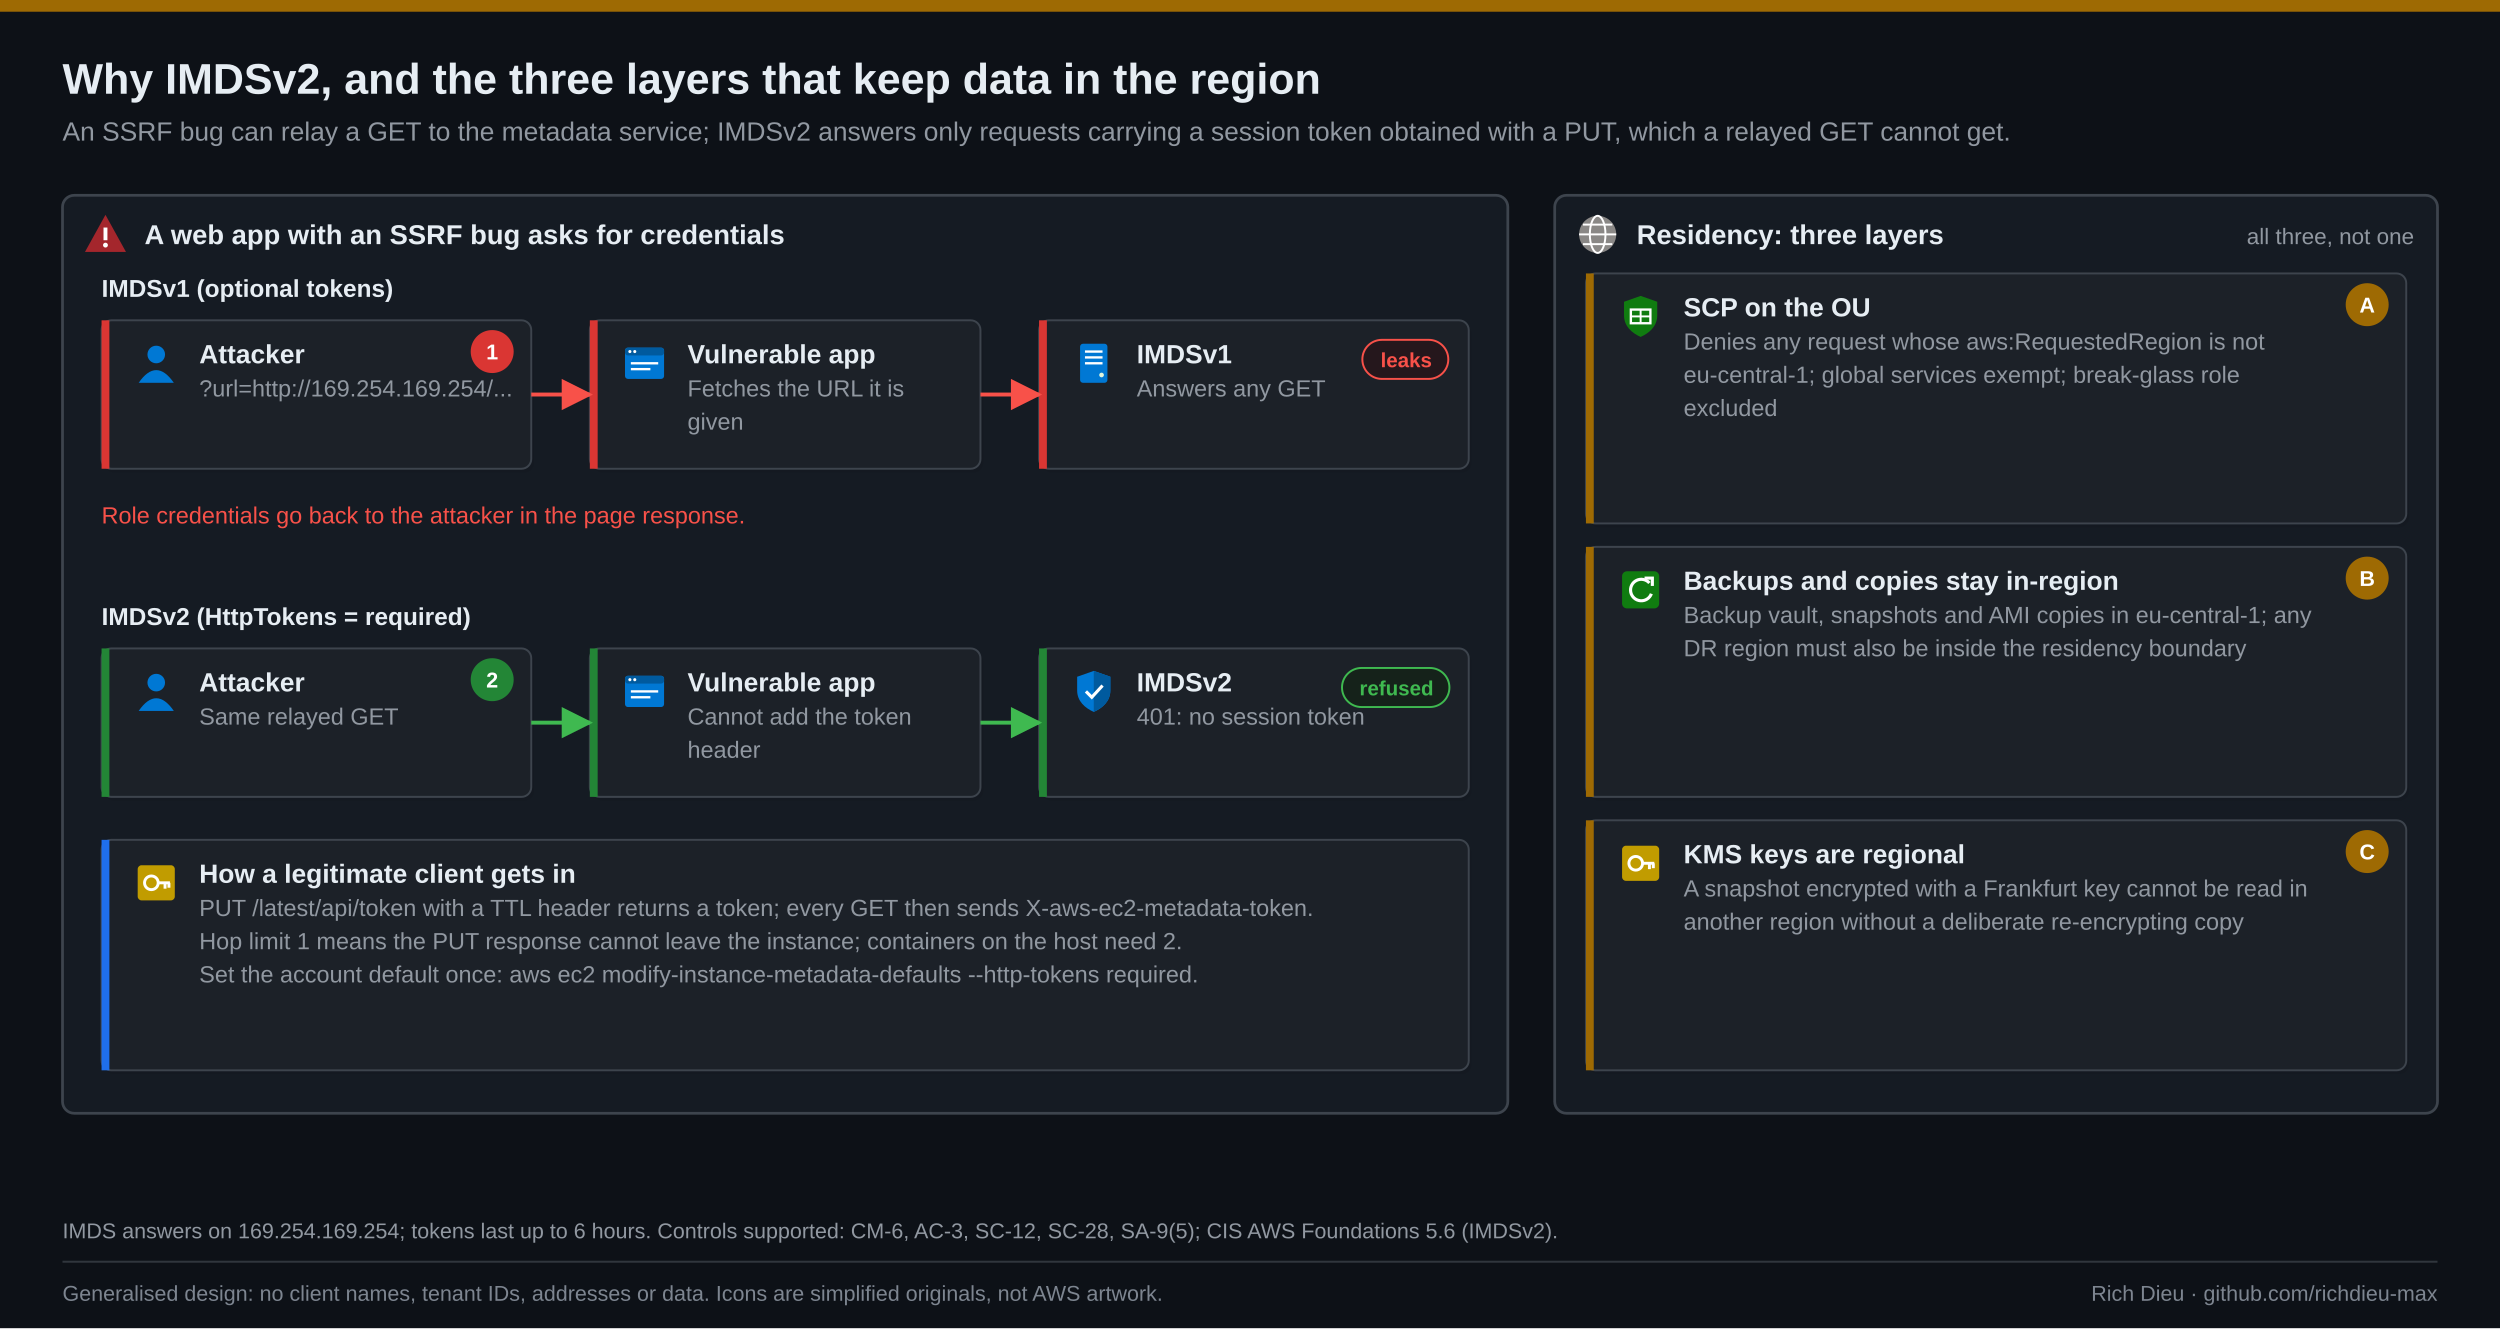
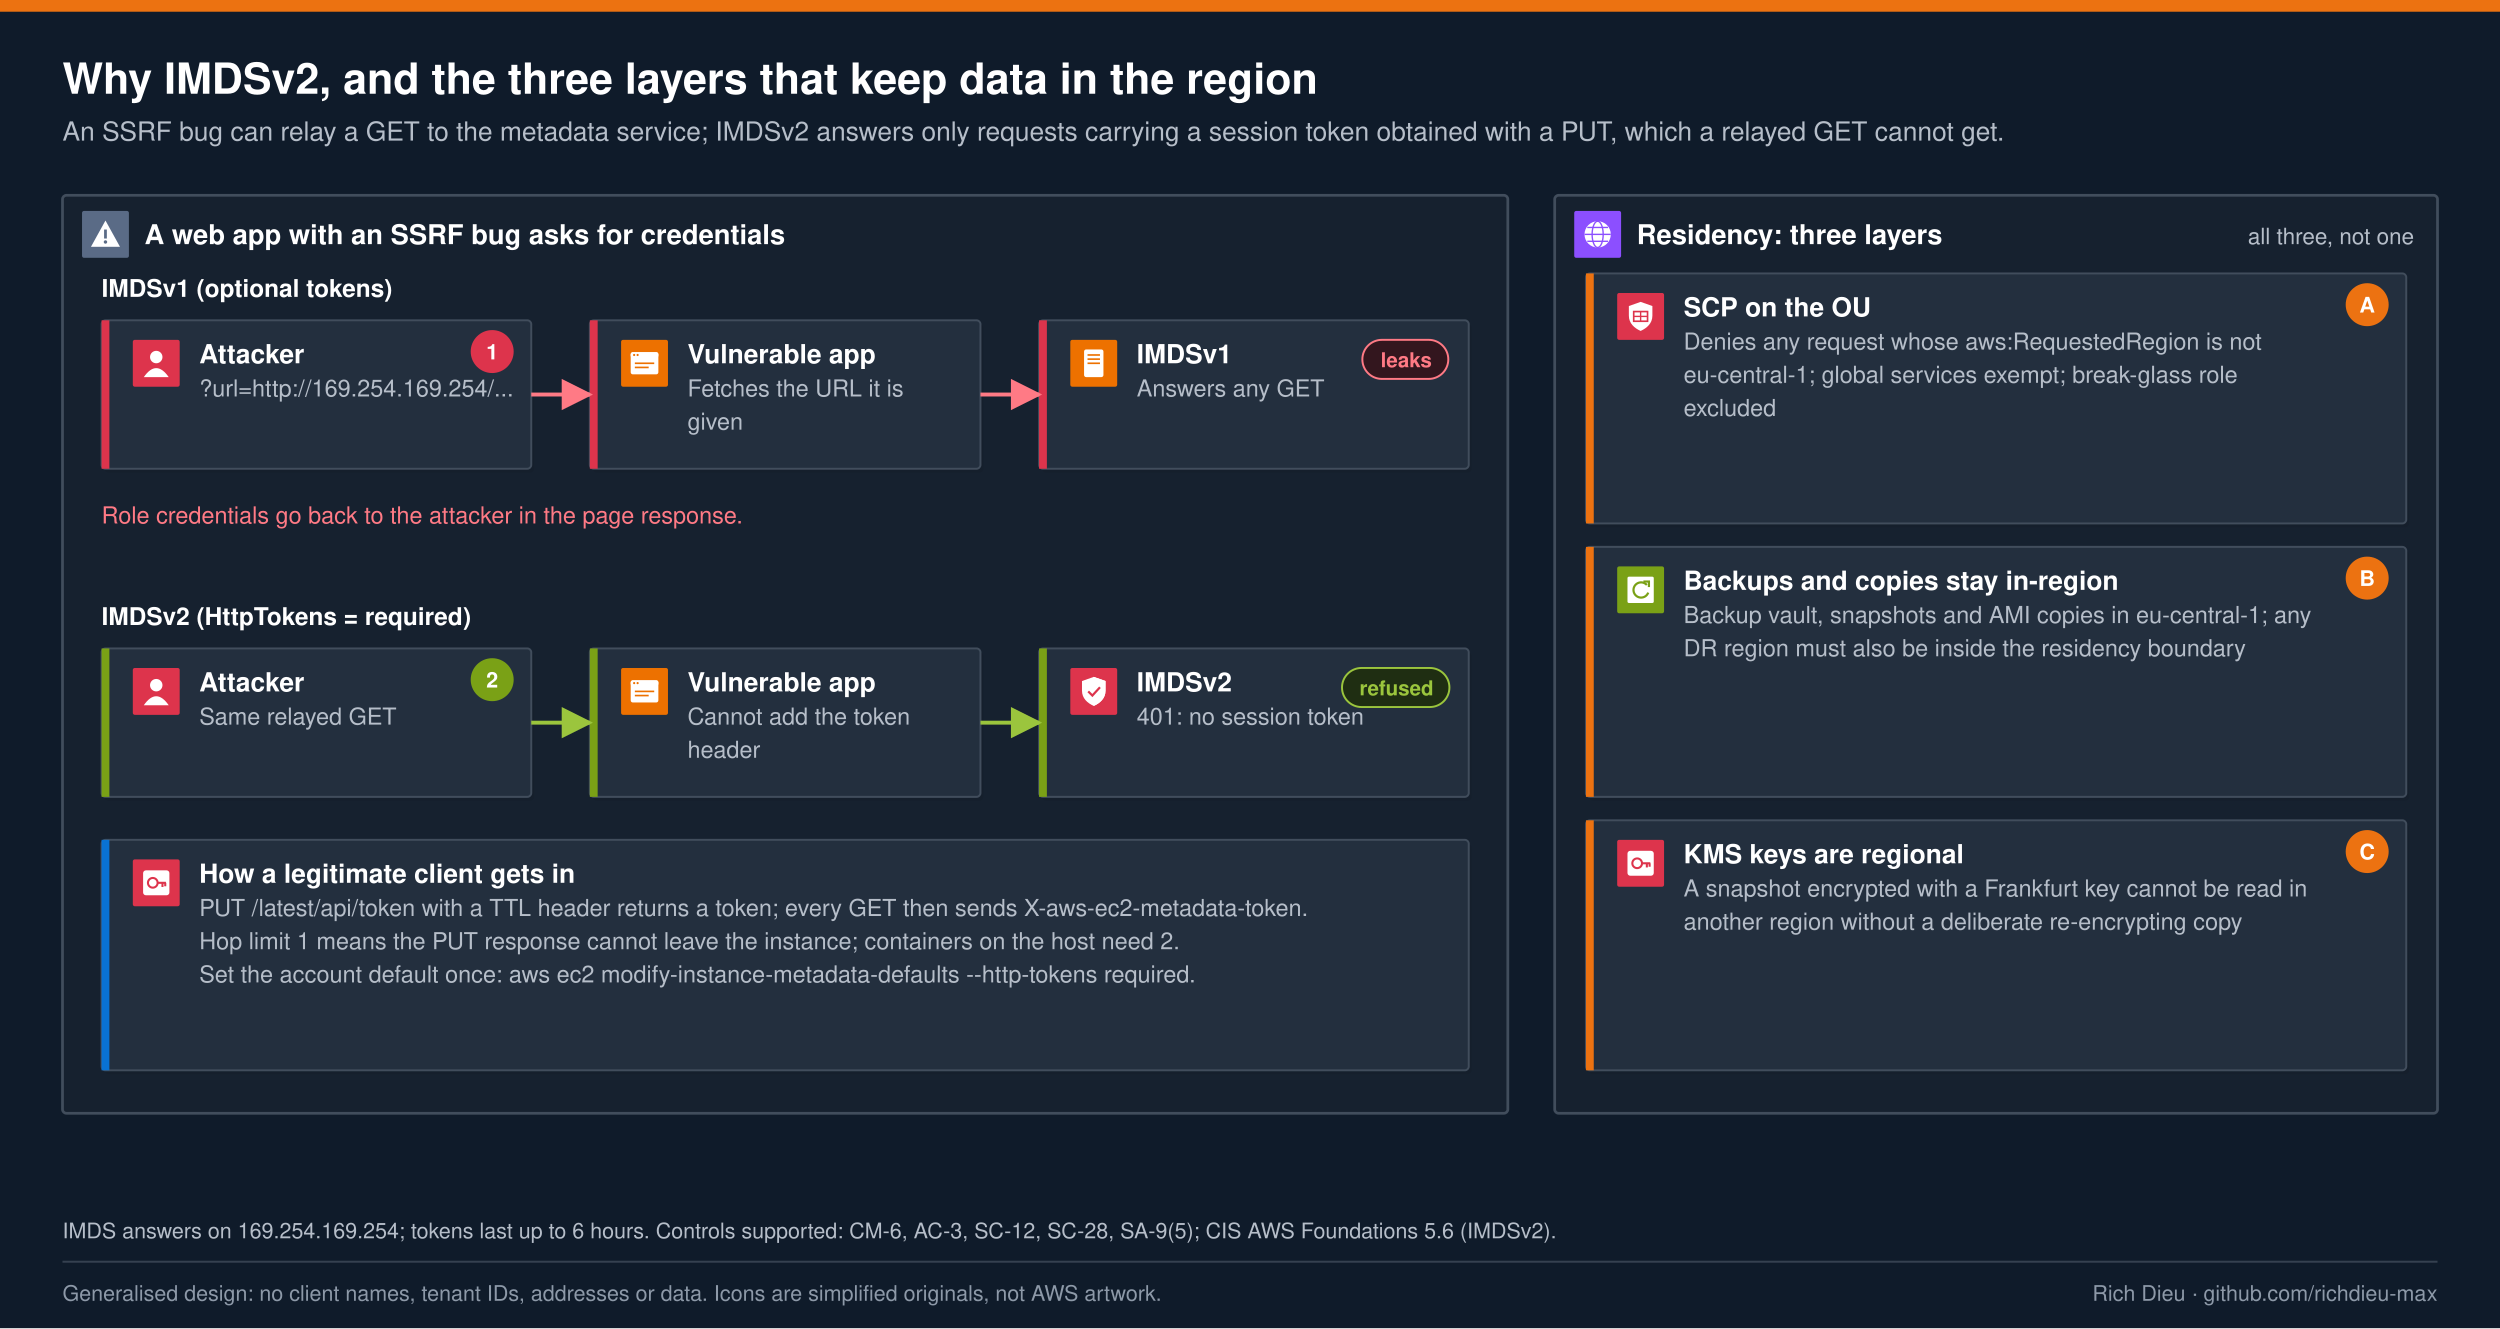
<svg xmlns="http://www.w3.org/2000/svg" viewBox="0 0 1280 680" width="1280" height="680" role="img" aria-label="Why IMDSv2, and the three layers that keep data in the region">
  <defs>
    <marker id="mA4262C" viewBox="0 0 10 10" refX="9" refY="5" markerWidth="8" markerHeight="8" orient="auto">
-       <path d="M0,0 L10,5 L0,10 z" fill="#F85149" />
+       <path d="M0,0 L10,5 L0,10 z" fill="#FF7A85" />
    </marker>
    <marker id="m107C10" viewBox="0 0 10 10" refX="9" refY="5" markerWidth="8" markerHeight="8" orient="auto">
-       <path d="M0,0 L10,5 L0,10 z" fill="#3FB950" />
+       <path d="M0,0 L10,5 L0,10 z" fill="#9BC53D" />
    </marker>
  </defs>
-   <rect width="1280" height="680" fill="#0D1117" />
-   <rect x="0" y="0" width="1280" height="6" fill="#9E6A03" />
-   <text x="32" y="48" font-family="'Segoe UI', 'Segoe UI Web', -apple-system, BlinkMacSystemFont, 'Helvetica Neue', Arial, sans-serif" font-size="22" font-weight="600" fill="#E6EDF3">Why IMDSv2, and the three layers that keep data in the region</text>
-   <text x="32" y="72" font-family="'Segoe UI', 'Segoe UI Web', -apple-system, BlinkMacSystemFont, 'Helvetica Neue', Arial, sans-serif" font-size="13.5" fill="#9198A1">An SSRF bug can relay a GET to the metadata service; IMDSv2 answers only requests carrying a session token obtained with a PUT, which a relayed GET cannot get.</text>
-   <rect x="32" y="100" width="740" height="470" rx="6" fill="#151B23" stroke="#3D444D" stroke-width="1.4" />
+   <rect width="1280" height="680" fill="#0F1B2A" />
+   <rect x="0" y="0" width="1280" height="6" fill="#EC7211" />
+   <text x="32" y="48" font-family="'Amazon Ember', 'Helvetica Neue', Helvetica, Arial, sans-serif" font-size="22" font-weight="600" fill="#FFFFFF">Why IMDSv2, and the three layers that keep data in the region</text>
+   <text x="32" y="72" font-family="'Amazon Ember', 'Helvetica Neue', Helvetica, Arial, sans-serif" font-size="13.5" fill="#B6BEC9">An SSRF bug can relay a GET to the metadata service; IMDSv2 answers only requests carrying a session token obtained with a PUT, which a relayed GET cannot get.</text>
+   <rect x="32" y="100" width="740" height="470" rx="2" fill="#16212F" stroke="#414D5C" stroke-width="1.4" />
  <g transform="translate(42,108) scale(0.5)">
-     <path d="M24 4 L45 42 H3 Z" fill="#A4262C" />
-     <rect x="22" y="17" width="4" height="13" fill="#fff" />
-     <circle cx="24" cy="35" r="2.5" fill="#fff" />
-   </g>
-   <text x="74" y="125" font-family="'Segoe UI', 'Segoe UI Web', -apple-system, BlinkMacSystemFont, 'Helvetica Neue', Arial, sans-serif" font-size="14" font-weight="600" fill="#E6EDF3" text-anchor="start">A web app with an SSRF bug asks for credentials</text>
-   <text x="52" y="152" font-family="'Segoe UI', 'Segoe UI Web', -apple-system, BlinkMacSystemFont, 'Helvetica Neue', Arial, sans-serif" font-size="12.5" font-weight="600" fill="#E6EDF3" text-anchor="start">IMDSv1 (optional tokens)</text>
-   <rect x="53.5" y="166" width="220" height="76" rx="5" fill="#000" opacity="0.06" />
-   <rect x="52" y="164" width="220" height="76" rx="5" fill="#1C2128" stroke="#3D444D" stroke-width="1" />
-   <rect x="52" y="164" width="4" height="76" rx="0" fill="#DA3633" />
+     <rect x="0" y="0" width="48" height="48" rx="2" fill="#5A6B86" />
+     <g transform="translate(7,7) scale(0.7083)">
+       <path d="M24 4 L45 42 H3 Z" fill="#FFFFFF" />
+       <rect x="22" y="17" width="4" height="13" fill="#5A6B86" />
+       <circle cx="24" cy="35" r="2.5" fill="#5A6B86" />
+     </g>
+   </g>
+   <text x="74" y="125" font-family="'Amazon Ember', 'Helvetica Neue', Helvetica, Arial, sans-serif" font-size="14" font-weight="600" fill="#FFFFFF" text-anchor="start">A web app with an SSRF bug asks for credentials</text>
+   <text x="52" y="152" font-family="'Amazon Ember', 'Helvetica Neue', Helvetica, Arial, sans-serif" font-size="12.5" font-weight="600" fill="#FFFFFF" text-anchor="start">IMDSv1 (optional tokens)</text>
+   <rect x="53.5" y="166" width="220" height="76" rx="2" fill="#000" opacity="0.06" />
+   <rect x="52" y="164" width="220" height="76" rx="2" fill="#232F3E" stroke="#414D5C" stroke-width="1" />
+   <rect x="52" y="164" width="4" height="76" rx="0" fill="#DD344C" />
  <g transform="translate(68,174) scale(0.5)">
-     <circle cx="24" cy="15" r="9" fill="#0078D4" />
-     <path d="M6 44 q18-26 36 0 Z" fill="#0078D4" />
-   </g>
-   <circle cx="252" cy="180" r="11" fill="#DA3633" />
-   <text x="252" y="184" font-family="'Segoe UI', 'Segoe UI Web', -apple-system, BlinkMacSystemFont, 'Helvetica Neue', Arial, sans-serif" font-size="11" font-weight="600" fill="#fff" text-anchor="middle">1</text>
-   <text x="102" y="186" font-family="'Segoe UI', 'Segoe UI Web', -apple-system, BlinkMacSystemFont, 'Helvetica Neue', Arial, sans-serif" font-size="13.5" font-weight="600" fill="#E6EDF3" text-anchor="start">Attacker</text>
-   <text x="102" y="203" font-family="'Segoe UI', 'Segoe UI Web', -apple-system, BlinkMacSystemFont, 'Helvetica Neue', Arial, sans-serif" font-size="12" font-weight="400" fill="#9198A1" text-anchor="start">?url=http://169.254.169.254/...</text>
-   <rect x="303.5" y="166" width="200" height="76" rx="5" fill="#000" opacity="0.06" />
-   <rect x="302" y="164" width="200" height="76" rx="5" fill="#1C2128" stroke="#3D444D" stroke-width="1" />
-   <rect x="302" y="164" width="4" height="76" rx="0" fill="#DA3633" />
+     <rect x="0" y="0" width="48" height="48" rx="2" fill="#DD344C" />
+     <g transform="translate(7,7) scale(0.7083)">
+       <circle cx="24" cy="15" r="9" fill="#FFFFFF" />
+       <path d="M6 44 q18-26 36 0 Z" fill="#FFFFFF" />
+     </g>
+   </g>
+   <circle cx="252" cy="180" r="11" fill="#DD344C" />
+   <text x="252" y="184" font-family="'Amazon Ember', 'Helvetica Neue', Helvetica, Arial, sans-serif" font-size="11" font-weight="600" fill="#fff" text-anchor="middle">1</text>
+   <text x="102" y="186" font-family="'Amazon Ember', 'Helvetica Neue', Helvetica, Arial, sans-serif" font-size="13.5" font-weight="600" fill="#FFFFFF" text-anchor="start">Attacker</text>
+   <text x="102" y="203" font-family="'Amazon Ember', 'Helvetica Neue', Helvetica, Arial, sans-serif" font-size="12" font-weight="400" fill="#B6BEC9" text-anchor="start">?url=http://169.254.169.254/...</text>
+   <rect x="303.5" y="166" width="200" height="76" rx="2" fill="#000" opacity="0.06" />
+   <rect x="302" y="164" width="200" height="76" rx="2" fill="#232F3E" stroke="#414D5C" stroke-width="1" />
+   <rect x="302" y="164" width="4" height="76" rx="0" fill="#DD344C" />
  <g transform="translate(318,174) scale(0.5)">
-     <rect x="4" y="8" width="40" height="32" rx="3" fill="#0078D4" />
-     <rect x="4" y="8" width="40" height="8" rx="3" fill="#005A9E" />
-     <circle cx="9" cy="12" r="1.6" fill="#fff" />
-     <circle cx="14" cy="12" r="1.6" fill="#fff" />
-     <path d="M10 24 h28 M10 30 h20" stroke="#fff" stroke-width="2.4" />
-   </g>
-   <text x="352" y="186" font-family="'Segoe UI', 'Segoe UI Web', -apple-system, BlinkMacSystemFont, 'Helvetica Neue', Arial, sans-serif" font-size="13.5" font-weight="600" fill="#E6EDF3" text-anchor="start">Vulnerable app</text>
-   <text x="352" y="203" font-family="'Segoe UI', 'Segoe UI Web', -apple-system, BlinkMacSystemFont, 'Helvetica Neue', Arial, sans-serif" font-size="12" font-weight="400" fill="#9198A1" text-anchor="start">Fetches the URL it is</text>
-   <text x="352" y="220" font-family="'Segoe UI', 'Segoe UI Web', -apple-system, BlinkMacSystemFont, 'Helvetica Neue', Arial, sans-serif" font-size="12" font-weight="400" fill="#9198A1" text-anchor="start">given</text>
-   <rect x="533.5" y="166" width="220" height="76" rx="5" fill="#000" opacity="0.06" />
-   <rect x="532" y="164" width="220" height="76" rx="5" fill="#1C2128" stroke="#3D444D" stroke-width="1" />
-   <rect x="532" y="164" width="4" height="76" rx="0" fill="#DA3633" />
+     <rect x="0" y="0" width="48" height="48" rx="2" fill="#ED7100" />
+     <g transform="translate(7,7) scale(0.7083)">
+       <rect x="4" y="8" width="40" height="32" rx="3" fill="#FFFFFF" />
+       <rect x="4" y="8" width="40" height="8" rx="3" fill="#FFFFFF" />
+       <circle cx="9" cy="12" r="1.6" fill="#ED7100" />
+       <circle cx="14" cy="12" r="1.6" fill="#ED7100" />
+       <path d="M10 24 h28 M10 30 h20" stroke="#ED7100" stroke-width="2.4" />
+     </g>
+   </g>
+   <text x="352" y="186" font-family="'Amazon Ember', 'Helvetica Neue', Helvetica, Arial, sans-serif" font-size="13.5" font-weight="600" fill="#FFFFFF" text-anchor="start">Vulnerable app</text>
+   <text x="352" y="203" font-family="'Amazon Ember', 'Helvetica Neue', Helvetica, Arial, sans-serif" font-size="12" font-weight="400" fill="#B6BEC9" text-anchor="start">Fetches the URL it is</text>
+   <text x="352" y="220" font-family="'Amazon Ember', 'Helvetica Neue', Helvetica, Arial, sans-serif" font-size="12" font-weight="400" fill="#B6BEC9" text-anchor="start">given</text>
+   <rect x="533.5" y="166" width="220" height="76" rx="2" fill="#000" opacity="0.06" />
+   <rect x="532" y="164" width="220" height="76" rx="2" fill="#232F3E" stroke="#414D5C" stroke-width="1" />
+   <rect x="532" y="164" width="4" height="76" rx="0" fill="#DD344C" />
  <g transform="translate(548,174) scale(0.5)">
-     <rect x="10" y="4" width="28" height="40" rx="3" fill="#0078D4" />
-     <path d="M15 12 h18 M15 18 h18 M15 24 h18" stroke="#fff" stroke-width="2.4" />
-     <circle cx="32" cy="36" r="2.4" fill="#DFF6DD" />
-   </g>
-   <rect x="697.525" y="174" width="44" height="20" rx="10" fill="#25171C" stroke="#F85149" stroke-width="1" />
-   <text x="720" y="188" font-family="'Segoe UI', 'Segoe UI Web', -apple-system, BlinkMacSystemFont, 'Helvetica Neue', Arial, sans-serif" font-size="10.5" font-weight="600" fill="#F85149" text-anchor="middle">leaks</text>
-   <text x="582" y="186" font-family="'Segoe UI', 'Segoe UI Web', -apple-system, BlinkMacSystemFont, 'Helvetica Neue', Arial, sans-serif" font-size="13.5" font-weight="600" fill="#E6EDF3" text-anchor="start">IMDSv1</text>
-   <text x="582" y="203" font-family="'Segoe UI', 'Segoe UI Web', -apple-system, BlinkMacSystemFont, 'Helvetica Neue', Arial, sans-serif" font-size="12" font-weight="400" fill="#9198A1" text-anchor="start">Answers any GET</text>
-   <polyline points="272,202 302,202" fill="none" stroke="#F85149" stroke-width="2" marker-end="url(#mA4262C)" />
-   <polyline points="502,202 532,202" fill="none" stroke="#F85149" stroke-width="2" marker-end="url(#mA4262C)" />
-   <text x="52" y="268" font-family="'Segoe UI', 'Segoe UI Web', -apple-system, BlinkMacSystemFont, 'Helvetica Neue', Arial, sans-serif" font-size="12" font-weight="400" fill="#F85149" text-anchor="start">Role credentials go back to the attacker in the page response.</text>
-   <text x="52" y="320" font-family="'Segoe UI', 'Segoe UI Web', -apple-system, BlinkMacSystemFont, 'Helvetica Neue', Arial, sans-serif" font-size="12.5" font-weight="600" fill="#E6EDF3" text-anchor="start">IMDSv2 (HttpTokens = required)</text>
-   <rect x="53.5" y="334" width="220" height="76" rx="5" fill="#000" opacity="0.06" />
-   <rect x="52" y="332" width="220" height="76" rx="5" fill="#1C2128" stroke="#3D444D" stroke-width="1" />
-   <rect x="52" y="332" width="4" height="76" rx="0" fill="#238636" />
+     <rect x="0" y="0" width="48" height="48" rx="2" fill="#ED7100" />
+     <g transform="translate(7,7) scale(0.7083)">
+       <rect x="10" y="4" width="28" height="40" rx="3" fill="#FFFFFF" />
+       <path d="M15 12 h18 M15 18 h18 M15 24 h18" stroke="#ED7100" stroke-width="2.4" />
+       <circle cx="32" cy="36" r="2.4" fill="#FFFFFF" />
+     </g>
+   </g>
+   <rect x="697.525" y="174" width="44" height="20" rx="10" fill="#33161E" stroke="#FF7A85" stroke-width="1" />
+   <text x="720" y="188" font-family="'Amazon Ember', 'Helvetica Neue', Helvetica, Arial, sans-serif" font-size="10.5" font-weight="600" fill="#FF7A85" text-anchor="middle">leaks</text>
+   <text x="582" y="186" font-family="'Amazon Ember', 'Helvetica Neue', Helvetica, Arial, sans-serif" font-size="13.5" font-weight="600" fill="#FFFFFF" text-anchor="start">IMDSv1</text>
+   <text x="582" y="203" font-family="'Amazon Ember', 'Helvetica Neue', Helvetica, Arial, sans-serif" font-size="12" font-weight="400" fill="#B6BEC9" text-anchor="start">Answers any GET</text>
+   <polyline points="272,202 302,202" fill="none" stroke="#FF7A85" stroke-width="2" marker-end="url(#mA4262C)" />
+   <polyline points="502,202 532,202" fill="none" stroke="#FF7A85" stroke-width="2" marker-end="url(#mA4262C)" />
+   <text x="52" y="268" font-family="'Amazon Ember', 'Helvetica Neue', Helvetica, Arial, sans-serif" font-size="12" font-weight="400" fill="#FF7A85" text-anchor="start">Role credentials go back to the attacker in the page response.</text>
+   <text x="52" y="320" font-family="'Amazon Ember', 'Helvetica Neue', Helvetica, Arial, sans-serif" font-size="12.5" font-weight="600" fill="#FFFFFF" text-anchor="start">IMDSv2 (HttpTokens = required)</text>
+   <rect x="53.5" y="334" width="220" height="76" rx="2" fill="#000" opacity="0.06" />
+   <rect x="52" y="332" width="220" height="76" rx="2" fill="#232F3E" stroke="#414D5C" stroke-width="1" />
+   <rect x="52" y="332" width="4" height="76" rx="0" fill="#7AA116" />
  <g transform="translate(68,342) scale(0.5)">
-     <circle cx="24" cy="15" r="9" fill="#0078D4" />
-     <path d="M6 44 q18-26 36 0 Z" fill="#0078D4" />
-   </g>
-   <circle cx="252" cy="348" r="11" fill="#238636" />
-   <text x="252" y="352" font-family="'Segoe UI', 'Segoe UI Web', -apple-system, BlinkMacSystemFont, 'Helvetica Neue', Arial, sans-serif" font-size="11" font-weight="600" fill="#fff" text-anchor="middle">2</text>
-   <text x="102" y="354" font-family="'Segoe UI', 'Segoe UI Web', -apple-system, BlinkMacSystemFont, 'Helvetica Neue', Arial, sans-serif" font-size="13.5" font-weight="600" fill="#E6EDF3" text-anchor="start">Attacker</text>
-   <text x="102" y="371" font-family="'Segoe UI', 'Segoe UI Web', -apple-system, BlinkMacSystemFont, 'Helvetica Neue', Arial, sans-serif" font-size="12" font-weight="400" fill="#9198A1" text-anchor="start">Same relayed GET</text>
-   <rect x="303.5" y="334" width="200" height="76" rx="5" fill="#000" opacity="0.06" />
-   <rect x="302" y="332" width="200" height="76" rx="5" fill="#1C2128" stroke="#3D444D" stroke-width="1" />
-   <rect x="302" y="332" width="4" height="76" rx="0" fill="#238636" />
+     <rect x="0" y="0" width="48" height="48" rx="2" fill="#DD344C" />
+     <g transform="translate(7,7) scale(0.7083)">
+       <circle cx="24" cy="15" r="9" fill="#FFFFFF" />
+       <path d="M6 44 q18-26 36 0 Z" fill="#FFFFFF" />
+     </g>
+   </g>
+   <circle cx="252" cy="348" r="11" fill="#7AA116" />
+   <text x="252" y="352" font-family="'Amazon Ember', 'Helvetica Neue', Helvetica, Arial, sans-serif" font-size="11" font-weight="600" fill="#fff" text-anchor="middle">2</text>
+   <text x="102" y="354" font-family="'Amazon Ember', 'Helvetica Neue', Helvetica, Arial, sans-serif" font-size="13.5" font-weight="600" fill="#FFFFFF" text-anchor="start">Attacker</text>
+   <text x="102" y="371" font-family="'Amazon Ember', 'Helvetica Neue', Helvetica, Arial, sans-serif" font-size="12" font-weight="400" fill="#B6BEC9" text-anchor="start">Same relayed GET</text>
+   <rect x="303.5" y="334" width="200" height="76" rx="2" fill="#000" opacity="0.06" />
+   <rect x="302" y="332" width="200" height="76" rx="2" fill="#232F3E" stroke="#414D5C" stroke-width="1" />
+   <rect x="302" y="332" width="4" height="76" rx="0" fill="#7AA116" />
  <g transform="translate(318,342) scale(0.5)">
-     <rect x="4" y="8" width="40" height="32" rx="3" fill="#0078D4" />
-     <rect x="4" y="8" width="40" height="8" rx="3" fill="#005A9E" />
-     <circle cx="9" cy="12" r="1.6" fill="#fff" />
-     <circle cx="14" cy="12" r="1.6" fill="#fff" />
-     <path d="M10 24 h28 M10 30 h20" stroke="#fff" stroke-width="2.4" />
-   </g>
-   <text x="352" y="354" font-family="'Segoe UI', 'Segoe UI Web', -apple-system, BlinkMacSystemFont, 'Helvetica Neue', Arial, sans-serif" font-size="13.5" font-weight="600" fill="#E6EDF3" text-anchor="start">Vulnerable app</text>
-   <text x="352" y="371" font-family="'Segoe UI', 'Segoe UI Web', -apple-system, BlinkMacSystemFont, 'Helvetica Neue', Arial, sans-serif" font-size="12" font-weight="400" fill="#9198A1" text-anchor="start">Cannot add the token</text>
-   <text x="352" y="388" font-family="'Segoe UI', 'Segoe UI Web', -apple-system, BlinkMacSystemFont, 'Helvetica Neue', Arial, sans-serif" font-size="12" font-weight="400" fill="#9198A1" text-anchor="start">header</text>
-   <rect x="533.5" y="334" width="220" height="76" rx="5" fill="#000" opacity="0.06" />
-   <rect x="532" y="332" width="220" height="76" rx="5" fill="#1C2128" stroke="#3D444D" stroke-width="1" />
-   <rect x="532" y="332" width="4" height="76" rx="0" fill="#238636" />
+     <rect x="0" y="0" width="48" height="48" rx="2" fill="#ED7100" />
+     <g transform="translate(7,7) scale(0.7083)">
+       <rect x="4" y="8" width="40" height="32" rx="3" fill="#FFFFFF" />
+       <rect x="4" y="8" width="40" height="8" rx="3" fill="#FFFFFF" />
+       <circle cx="9" cy="12" r="1.6" fill="#ED7100" />
+       <circle cx="14" cy="12" r="1.6" fill="#ED7100" />
+       <path d="M10 24 h28 M10 30 h20" stroke="#ED7100" stroke-width="2.4" />
+     </g>
+   </g>
+   <text x="352" y="354" font-family="'Amazon Ember', 'Helvetica Neue', Helvetica, Arial, sans-serif" font-size="13.5" font-weight="600" fill="#FFFFFF" text-anchor="start">Vulnerable app</text>
+   <text x="352" y="371" font-family="'Amazon Ember', 'Helvetica Neue', Helvetica, Arial, sans-serif" font-size="12" font-weight="400" fill="#B6BEC9" text-anchor="start">Cannot add the token</text>
+   <text x="352" y="388" font-family="'Amazon Ember', 'Helvetica Neue', Helvetica, Arial, sans-serif" font-size="12" font-weight="400" fill="#B6BEC9" text-anchor="start">header</text>
+   <rect x="533.5" y="334" width="220" height="76" rx="2" fill="#000" opacity="0.06" />
+   <rect x="532" y="332" width="220" height="76" rx="2" fill="#232F3E" stroke="#414D5C" stroke-width="1" />
+   <rect x="532" y="332" width="4" height="76" rx="0" fill="#7AA116" />
  <g transform="translate(548,342) scale(0.5)">
-     <path d="M24 3 L41 9 V23 C41 34 33 41 24 45 C15 41 7 34 7 23 V9 Z" fill="#0078D4" />
-     <path d="M24 3 V45 C33 41 41 34 41 23 V9 Z" fill="#005A9E" />
-     <path d="M16 24 l6 6 11-12" stroke="#fff" stroke-width="3.2" fill="none" />
-   </g>
-   <rect x="687.107" y="342" width="55" height="20" rx="10" fill="#15221A" stroke="#3FB950" stroke-width="1" />
-   <text x="715" y="356" font-family="'Segoe UI', 'Segoe UI Web', -apple-system, BlinkMacSystemFont, 'Helvetica Neue', Arial, sans-serif" font-size="10.5" font-weight="600" fill="#3FB950" text-anchor="middle">refused</text>
-   <text x="582" y="354" font-family="'Segoe UI', 'Segoe UI Web', -apple-system, BlinkMacSystemFont, 'Helvetica Neue', Arial, sans-serif" font-size="13.5" font-weight="600" fill="#E6EDF3" text-anchor="start">IMDSv2</text>
-   <text x="582" y="371" font-family="'Segoe UI', 'Segoe UI Web', -apple-system, BlinkMacSystemFont, 'Helvetica Neue', Arial, sans-serif" font-size="12" font-weight="400" fill="#9198A1" text-anchor="start">401: no session token</text>
-   <polyline points="272,370 302,370" fill="none" stroke="#3FB950" stroke-width="2" marker-end="url(#m107C10)" />
-   <polyline points="502,370 532,370" fill="none" stroke="#3FB950" stroke-width="2" marker-end="url(#m107C10)" />
-   <rect x="53.5" y="432" width="700" height="118" rx="5" fill="#000" opacity="0.06" />
-   <rect x="52" y="430" width="700" height="118" rx="5" fill="#1C2128" stroke="#3D444D" stroke-width="1" />
-   <rect x="52" y="430" width="4" height="118" rx="0" fill="#1F6FEB" />
+     <rect x="0" y="0" width="48" height="48" rx="2" fill="#DD344C" />
+     <g transform="translate(7,7) scale(0.7083)">
+       <path d="M24 3 L41 9 V23 C41 34 33 41 24 45 C15 41 7 34 7 23 V9 Z" fill="#FFFFFF" />
+       <path d="M24 3 V45 C33 41 41 34 41 23 V9 Z" fill="#FFFFFF" />
+       <path d="M16 24 l6 6 11-12" stroke="#DD344C" stroke-width="3.2" fill="none" />
+     </g>
+   </g>
+   <rect x="687.107" y="342" width="55" height="20" rx="10" fill="#1F2E12" stroke="#9BC53D" stroke-width="1" />
+   <text x="715" y="356" font-family="'Amazon Ember', 'Helvetica Neue', Helvetica, Arial, sans-serif" font-size="10.5" font-weight="600" fill="#9BC53D" text-anchor="middle">refused</text>
+   <text x="582" y="354" font-family="'Amazon Ember', 'Helvetica Neue', Helvetica, Arial, sans-serif" font-size="13.5" font-weight="600" fill="#FFFFFF" text-anchor="start">IMDSv2</text>
+   <text x="582" y="371" font-family="'Amazon Ember', 'Helvetica Neue', Helvetica, Arial, sans-serif" font-size="12" font-weight="400" fill="#B6BEC9" text-anchor="start">401: no session token</text>
+   <polyline points="272,370 302,370" fill="none" stroke="#9BC53D" stroke-width="2" marker-end="url(#m107C10)" />
+   <polyline points="502,370 532,370" fill="none" stroke="#9BC53D" stroke-width="2" marker-end="url(#m107C10)" />
+   <rect x="53.5" y="432" width="700" height="118" rx="2" fill="#000" opacity="0.06" />
+   <rect x="52" y="430" width="700" height="118" rx="2" fill="#232F3E" stroke="#414D5C" stroke-width="1" />
+   <rect x="52" y="430" width="4" height="118" rx="0" fill="#0972D3" />
  <g transform="translate(68,440) scale(0.5)">
-     <rect x="5" y="6" width="38" height="36" rx="4" fill="#C19C00" />
-     <circle cx="19" cy="24" r="7" fill="none" stroke="#fff" stroke-width="3" />
-     <path d="M26 24 h12 M33 24 v6 M37 24 v5" stroke="#fff" stroke-width="3" />
-   </g>
-   <text x="102" y="452" font-family="'Segoe UI', 'Segoe UI Web', -apple-system, BlinkMacSystemFont, 'Helvetica Neue', Arial, sans-serif" font-size="13.5" font-weight="600" fill="#E6EDF3" text-anchor="start">How a legitimate client gets in</text>
-   <text x="102" y="469" font-family="'Segoe UI', 'Segoe UI Web', -apple-system, BlinkMacSystemFont, 'Helvetica Neue', Arial, sans-serif" font-size="12" font-weight="400" fill="#9198A1" text-anchor="start">PUT /latest/api/token with a TTL header returns a token; every GET then sends X-aws-ec2-metadata-token.</text>
-   <text x="102" y="486" font-family="'Segoe UI', 'Segoe UI Web', -apple-system, BlinkMacSystemFont, 'Helvetica Neue', Arial, sans-serif" font-size="12" font-weight="400" fill="#9198A1" text-anchor="start">Hop limit 1 means the PUT response cannot leave the instance; containers on the host need 2.</text>
-   <text x="102" y="503" font-family="'Segoe UI', 'Segoe UI Web', -apple-system, BlinkMacSystemFont, 'Helvetica Neue', Arial, sans-serif" font-size="12" font-weight="400" fill="#9198A1" text-anchor="start">Set the account default once: aws ec2 modify-instance-metadata-defaults --http-tokens required.</text>
-   <rect x="796" y="100" width="452" height="470" rx="6" fill="#151B23" stroke="#3D444D" stroke-width="1.4" />
+     <rect x="0" y="0" width="48" height="48" rx="2" fill="#DD344C" />
+     <g transform="translate(7,7) scale(0.7083)">
+       <rect x="5" y="6" width="38" height="36" rx="4" fill="#FFFFFF" />
+       <circle cx="19" cy="24" r="7" fill="none" stroke="#DD344C" stroke-width="3" />
+       <path d="M26 24 h12 M33 24 v6 M37 24 v5" stroke="#DD344C" stroke-width="3" />
+     </g>
+   </g>
+   <text x="102" y="452" font-family="'Amazon Ember', 'Helvetica Neue', Helvetica, Arial, sans-serif" font-size="13.5" font-weight="600" fill="#FFFFFF" text-anchor="start">How a legitimate client gets in</text>
+   <text x="102" y="469" font-family="'Amazon Ember', 'Helvetica Neue', Helvetica, Arial, sans-serif" font-size="12" font-weight="400" fill="#B6BEC9" text-anchor="start">PUT /latest/api/token with a TTL header returns a token; every GET then sends X-aws-ec2-metadata-token.</text>
+   <text x="102" y="486" font-family="'Amazon Ember', 'Helvetica Neue', Helvetica, Arial, sans-serif" font-size="12" font-weight="400" fill="#B6BEC9" text-anchor="start">Hop limit 1 means the PUT response cannot leave the instance; containers on the host need 2.</text>
+   <text x="102" y="503" font-family="'Amazon Ember', 'Helvetica Neue', Helvetica, Arial, sans-serif" font-size="12" font-weight="400" fill="#B6BEC9" text-anchor="start">Set the account default once: aws ec2 modify-instance-metadata-defaults --http-tokens required.</text>
+   <rect x="796" y="100" width="452" height="470" rx="2" fill="#16212F" stroke="#414D5C" stroke-width="1.4" />
  <g transform="translate(806,108) scale(0.5)">
-     <circle cx="24" cy="24" r="19" fill="#8A8886" />
-     <ellipse cx="24" cy="24" rx="8" ry="19" fill="none" stroke="#fff" stroke-width="2" />
-     <path d="M5 24 h38 M9 14 h30 M9 34 h30" stroke="#fff" stroke-width="2" />
-   </g>
-   <text x="838" y="125" font-family="'Segoe UI', 'Segoe UI Web', -apple-system, BlinkMacSystemFont, 'Helvetica Neue', Arial, sans-serif" font-size="14" font-weight="600" fill="#E6EDF3" text-anchor="start">Residency: three layers</text>
-   <text x="1236" y="125" font-family="'Segoe UI', 'Segoe UI Web', -apple-system, BlinkMacSystemFont, 'Helvetica Neue', Arial, sans-serif" font-size="11.5" font-weight="400" fill="#9198A1" text-anchor="end">all three, not one</text>
-   <rect x="813.5" y="142" width="420" height="128" rx="5" fill="#000" opacity="0.06" />
-   <rect x="812" y="140" width="420" height="128" rx="5" fill="#1C2128" stroke="#3D444D" stroke-width="1" />
-   <rect x="812" y="140" width="4" height="128" rx="0" fill="#9E6A03" />
+     <rect x="0" y="0" width="48" height="48" rx="2" fill="#8C4FFF" />
+     <g transform="translate(7,7) scale(0.7083)">
+       <circle cx="24" cy="24" r="19" fill="#FFFFFF" />
+       <ellipse cx="24" cy="24" rx="8" ry="19" fill="none" stroke="#8C4FFF" stroke-width="2" />
+       <path d="M5 24 h38 M9 14 h30 M9 34 h30" stroke="#8C4FFF" stroke-width="2" />
+     </g>
+   </g>
+   <text x="838" y="125" font-family="'Amazon Ember', 'Helvetica Neue', Helvetica, Arial, sans-serif" font-size="14" font-weight="600" fill="#FFFFFF" text-anchor="start">Residency: three layers</text>
+   <text x="1236" y="125" font-family="'Amazon Ember', 'Helvetica Neue', Helvetica, Arial, sans-serif" font-size="11.5" font-weight="400" fill="#B6BEC9" text-anchor="end">all three, not one</text>
+   <rect x="813.5" y="142" width="420" height="128" rx="2" fill="#000" opacity="0.06" />
+   <rect x="812" y="140" width="420" height="128" rx="2" fill="#232F3E" stroke="#414D5C" stroke-width="1" />
+   <rect x="812" y="140" width="4" height="128" rx="0" fill="#EC7211" />
  <g transform="translate(828,150) scale(0.5)">
-     <path d="M24 3 L41 9 V23 C41 34 33 41 24 45 C15 41 7 34 7 23 V9 Z" fill="#107C10" />
-     <rect x="14" y="17" width="20" height="14" fill="none" stroke="#fff" stroke-width="2.4" />
-     <path d="M14 24 h20 M24 17 v14" stroke="#fff" stroke-width="2" />
-   </g>
-   <circle cx="1212" cy="156" r="11" fill="#9E6A03" />
-   <text x="1212" y="160" font-family="'Segoe UI', 'Segoe UI Web', -apple-system, BlinkMacSystemFont, 'Helvetica Neue', Arial, sans-serif" font-size="11" font-weight="600" fill="#fff" text-anchor="middle">A</text>
-   <text x="862" y="162" font-family="'Segoe UI', 'Segoe UI Web', -apple-system, BlinkMacSystemFont, 'Helvetica Neue', Arial, sans-serif" font-size="13.5" font-weight="600" fill="#E6EDF3" text-anchor="start">SCP on the OU</text>
-   <text x="862" y="179" font-family="'Segoe UI', 'Segoe UI Web', -apple-system, BlinkMacSystemFont, 'Helvetica Neue', Arial, sans-serif" font-size="12" font-weight="400" fill="#9198A1" text-anchor="start">Denies any request whose aws:RequestedRegion is not</text>
-   <text x="862" y="196" font-family="'Segoe UI', 'Segoe UI Web', -apple-system, BlinkMacSystemFont, 'Helvetica Neue', Arial, sans-serif" font-size="12" font-weight="400" fill="#9198A1" text-anchor="start">eu-central-1; global services exempt; break-glass role</text>
-   <text x="862" y="213" font-family="'Segoe UI', 'Segoe UI Web', -apple-system, BlinkMacSystemFont, 'Helvetica Neue', Arial, sans-serif" font-size="12" font-weight="400" fill="#9198A1" text-anchor="start">excluded</text>
-   <rect x="813.5" y="282" width="420" height="128" rx="5" fill="#000" opacity="0.06" />
-   <rect x="812" y="280" width="420" height="128" rx="5" fill="#1C2128" stroke="#3D444D" stroke-width="1" />
-   <rect x="812" y="280" width="4" height="128" rx="0" fill="#9E6A03" />
+     <rect x="0" y="0" width="48" height="48" rx="2" fill="#DD344C" />
+     <g transform="translate(7,7) scale(0.7083)">
+       <path d="M24 3 L41 9 V23 C41 34 33 41 24 45 C15 41 7 34 7 23 V9 Z" fill="#FFFFFF" />
+       <rect x="14" y="17" width="20" height="14" fill="none" stroke="#DD344C" stroke-width="2.4" />
+       <path d="M14 24 h20 M24 17 v14" stroke="#DD344C" stroke-width="2" />
+     </g>
+   </g>
+   <circle cx="1212" cy="156" r="11" fill="#EC7211" />
+   <text x="1212" y="160" font-family="'Amazon Ember', 'Helvetica Neue', Helvetica, Arial, sans-serif" font-size="11" font-weight="600" fill="#fff" text-anchor="middle">A</text>
+   <text x="862" y="162" font-family="'Amazon Ember', 'Helvetica Neue', Helvetica, Arial, sans-serif" font-size="13.5" font-weight="600" fill="#FFFFFF" text-anchor="start">SCP on the OU</text>
+   <text x="862" y="179" font-family="'Amazon Ember', 'Helvetica Neue', Helvetica, Arial, sans-serif" font-size="12" font-weight="400" fill="#B6BEC9" text-anchor="start">Denies any request whose aws:RequestedRegion is not</text>
+   <text x="862" y="196" font-family="'Amazon Ember', 'Helvetica Neue', Helvetica, Arial, sans-serif" font-size="12" font-weight="400" fill="#B6BEC9" text-anchor="start">eu-central-1; global services exempt; break-glass role</text>
+   <text x="862" y="213" font-family="'Amazon Ember', 'Helvetica Neue', Helvetica, Arial, sans-serif" font-size="12" font-weight="400" fill="#B6BEC9" text-anchor="start">excluded</text>
+   <rect x="813.5" y="282" width="420" height="128" rx="2" fill="#000" opacity="0.06" />
+   <rect x="812" y="280" width="420" height="128" rx="2" fill="#232F3E" stroke="#414D5C" stroke-width="1" />
+   <rect x="812" y="280" width="4" height="128" rx="0" fill="#EC7211" />
  <g transform="translate(828,290) scale(0.5)">
-     <rect x="5" y="5" width="38" height="38" rx="5" fill="#107C10" />
-     <path d="M33 17 a11 11 0 1 0 2 11" fill="none" stroke="#fff" stroke-width="3.2" />
-     <path d="M28 12 h8 v8" fill="none" stroke="#fff" stroke-width="3.2" />
-   </g>
-   <circle cx="1212" cy="296" r="11" fill="#9E6A03" />
-   <text x="1212" y="300" font-family="'Segoe UI', 'Segoe UI Web', -apple-system, BlinkMacSystemFont, 'Helvetica Neue', Arial, sans-serif" font-size="11" font-weight="600" fill="#fff" text-anchor="middle">B</text>
-   <text x="862" y="302" font-family="'Segoe UI', 'Segoe UI Web', -apple-system, BlinkMacSystemFont, 'Helvetica Neue', Arial, sans-serif" font-size="13.5" font-weight="600" fill="#E6EDF3" text-anchor="start">Backups and copies stay in-region</text>
-   <text x="862" y="319" font-family="'Segoe UI', 'Segoe UI Web', -apple-system, BlinkMacSystemFont, 'Helvetica Neue', Arial, sans-serif" font-size="12" font-weight="400" fill="#9198A1" text-anchor="start">Backup vault, snapshots and AMI copies in eu-central-1; any</text>
-   <text x="862" y="336" font-family="'Segoe UI', 'Segoe UI Web', -apple-system, BlinkMacSystemFont, 'Helvetica Neue', Arial, sans-serif" font-size="12" font-weight="400" fill="#9198A1" text-anchor="start">DR region must also be inside the residency boundary</text>
-   <rect x="813.5" y="422" width="420" height="128" rx="5" fill="#000" opacity="0.06" />
-   <rect x="812" y="420" width="420" height="128" rx="5" fill="#1C2128" stroke="#3D444D" stroke-width="1" />
-   <rect x="812" y="420" width="4" height="128" rx="0" fill="#9E6A03" />
+     <rect x="0" y="0" width="48" height="48" rx="2" fill="#7AA116" />
+     <g transform="translate(7,7) scale(0.7083)">
+       <rect x="5" y="5" width="38" height="38" rx="2" fill="#FFFFFF" />
+       <path d="M33 17 a11 11 0 1 0 2 11" fill="none" stroke="#7AA116" stroke-width="3.2" />
+       <path d="M28 12 h8 v8" fill="none" stroke="#7AA116" stroke-width="3.2" />
+     </g>
+   </g>
+   <circle cx="1212" cy="296" r="11" fill="#EC7211" />
+   <text x="1212" y="300" font-family="'Amazon Ember', 'Helvetica Neue', Helvetica, Arial, sans-serif" font-size="11" font-weight="600" fill="#fff" text-anchor="middle">B</text>
+   <text x="862" y="302" font-family="'Amazon Ember', 'Helvetica Neue', Helvetica, Arial, sans-serif" font-size="13.5" font-weight="600" fill="#FFFFFF" text-anchor="start">Backups and copies stay in-region</text>
+   <text x="862" y="319" font-family="'Amazon Ember', 'Helvetica Neue', Helvetica, Arial, sans-serif" font-size="12" font-weight="400" fill="#B6BEC9" text-anchor="start">Backup vault, snapshots and AMI copies in eu-central-1; any</text>
+   <text x="862" y="336" font-family="'Amazon Ember', 'Helvetica Neue', Helvetica, Arial, sans-serif" font-size="12" font-weight="400" fill="#B6BEC9" text-anchor="start">DR region must also be inside the residency boundary</text>
+   <rect x="813.5" y="422" width="420" height="128" rx="2" fill="#000" opacity="0.06" />
+   <rect x="812" y="420" width="420" height="128" rx="2" fill="#232F3E" stroke="#414D5C" stroke-width="1" />
+   <rect x="812" y="420" width="4" height="128" rx="0" fill="#EC7211" />
  <g transform="translate(828,430) scale(0.5)">
-     <rect x="5" y="6" width="38" height="36" rx="4" fill="#C19C00" />
-     <circle cx="19" cy="24" r="7" fill="none" stroke="#fff" stroke-width="3" />
-     <path d="M26 24 h12 M33 24 v6 M37 24 v5" stroke="#fff" stroke-width="3" />
-   </g>
-   <circle cx="1212" cy="436" r="11" fill="#9E6A03" />
-   <text x="1212" y="440" font-family="'Segoe UI', 'Segoe UI Web', -apple-system, BlinkMacSystemFont, 'Helvetica Neue', Arial, sans-serif" font-size="11" font-weight="600" fill="#fff" text-anchor="middle">C</text>
-   <text x="862" y="442" font-family="'Segoe UI', 'Segoe UI Web', -apple-system, BlinkMacSystemFont, 'Helvetica Neue', Arial, sans-serif" font-size="13.5" font-weight="600" fill="#E6EDF3" text-anchor="start">KMS keys are regional</text>
-   <text x="862" y="459" font-family="'Segoe UI', 'Segoe UI Web', -apple-system, BlinkMacSystemFont, 'Helvetica Neue', Arial, sans-serif" font-size="12" font-weight="400" fill="#9198A1" text-anchor="start">A snapshot encrypted with a Frankfurt key cannot be read in</text>
-   <text x="862" y="476" font-family="'Segoe UI', 'Segoe UI Web', -apple-system, BlinkMacSystemFont, 'Helvetica Neue', Arial, sans-serif" font-size="12" font-weight="400" fill="#9198A1" text-anchor="start">another region without a deliberate re-encrypting copy</text>
-   <text x="32" y="634" font-family="'Segoe UI', 'Segoe UI Web', -apple-system, BlinkMacSystemFont, 'Helvetica Neue', Arial, sans-serif" font-size="11" font-weight="400" fill="#9198A1" text-anchor="start">IMDS answers on 169.254.169.254; tokens last up to 6 hours. Controls supported: CM-6, AC-3, SC-12, SC-28, SA-9(5); CIS AWS Foundations 5.6 (IMDSv2).</text>
-   <line x1="32" y1="646" x2="1248" y2="646" stroke="#30363D" />
-   <text x="32" y="666" font-family="'Segoe UI', 'Segoe UI Web', -apple-system, BlinkMacSystemFont, 'Helvetica Neue', Arial, sans-serif" font-size="11" fill="#7D8590">Generalised design: no client names, tenant IDs, addresses or data. Icons are simplified originals, not AWS artwork.</text>
-   <text x="1248" y="666" font-family="'Segoe UI', 'Segoe UI Web', -apple-system, BlinkMacSystemFont, 'Helvetica Neue', Arial, sans-serif" font-size="11" fill="#7D8590" text-anchor="end">Rich Dieu · github.com/richdieu-max</text>
+     <rect x="0" y="0" width="48" height="48" rx="2" fill="#DD344C" />
+     <g transform="translate(7,7) scale(0.7083)">
+       <rect x="5" y="6" width="38" height="36" rx="4" fill="#FFFFFF" />
+       <circle cx="19" cy="24" r="7" fill="none" stroke="#DD344C" stroke-width="3" />
+       <path d="M26 24 h12 M33 24 v6 M37 24 v5" stroke="#DD344C" stroke-width="3" />
+     </g>
+   </g>
+   <circle cx="1212" cy="436" r="11" fill="#EC7211" />
+   <text x="1212" y="440" font-family="'Amazon Ember', 'Helvetica Neue', Helvetica, Arial, sans-serif" font-size="11" font-weight="600" fill="#fff" text-anchor="middle">C</text>
+   <text x="862" y="442" font-family="'Amazon Ember', 'Helvetica Neue', Helvetica, Arial, sans-serif" font-size="13.5" font-weight="600" fill="#FFFFFF" text-anchor="start">KMS keys are regional</text>
+   <text x="862" y="459" font-family="'Amazon Ember', 'Helvetica Neue', Helvetica, Arial, sans-serif" font-size="12" font-weight="400" fill="#B6BEC9" text-anchor="start">A snapshot encrypted with a Frankfurt key cannot be read in</text>
+   <text x="862" y="476" font-family="'Amazon Ember', 'Helvetica Neue', Helvetica, Arial, sans-serif" font-size="12" font-weight="400" fill="#B6BEC9" text-anchor="start">another region without a deliberate re-encrypting copy</text>
+   <text x="32" y="634" font-family="'Amazon Ember', 'Helvetica Neue', Helvetica, Arial, sans-serif" font-size="11" font-weight="400" fill="#B6BEC9" text-anchor="start">IMDS answers on 169.254.169.254; tokens last up to 6 hours. Controls supported: CM-6, AC-3, SC-12, SC-28, SA-9(5); CIS AWS Foundations 5.6 (IMDSv2).</text>
+   <line x1="32" y1="646" x2="1248" y2="646" stroke="#354150" />
+   <text x="32" y="666" font-family="'Amazon Ember', 'Helvetica Neue', Helvetica, Arial, sans-serif" font-size="11" fill="#8D99A8">Generalised design: no client names, tenant IDs, addresses or data. Icons are simplified originals, not AWS artwork.</text>
+   <text x="1248" y="666" font-family="'Amazon Ember', 'Helvetica Neue', Helvetica, Arial, sans-serif" font-size="11" fill="#8D99A8" text-anchor="end">Rich Dieu · github.com/richdieu-max</text>
</svg>
